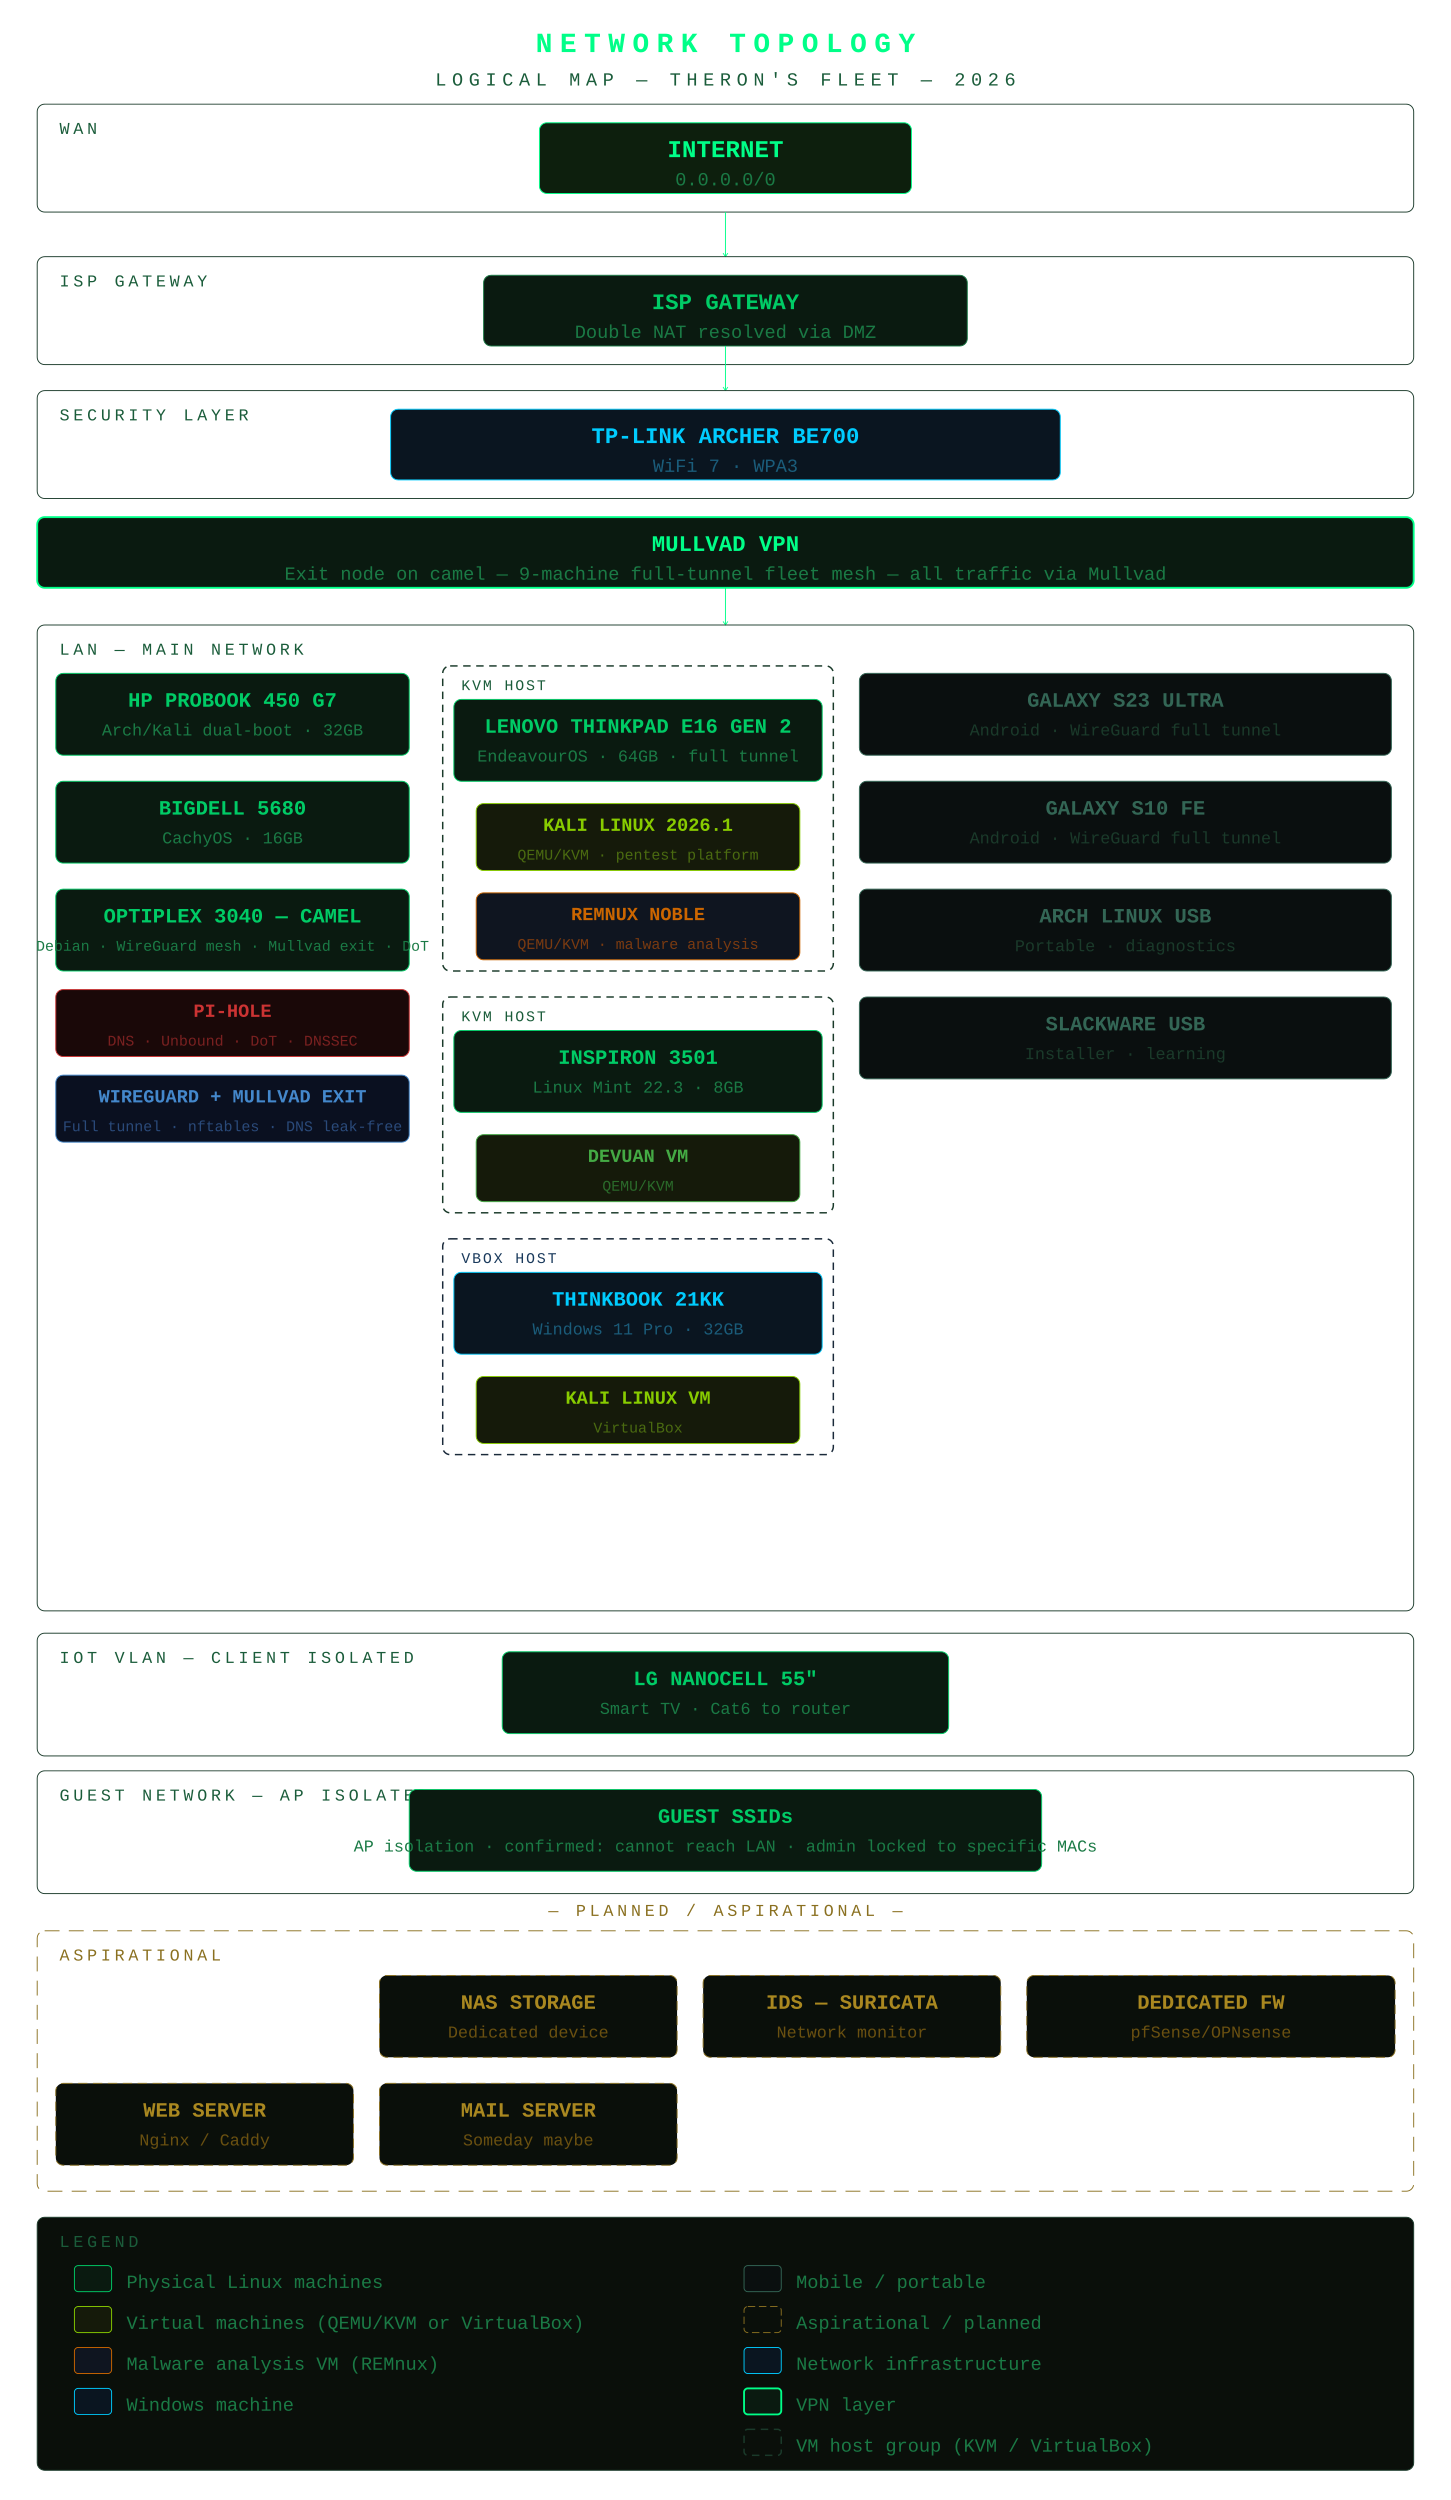
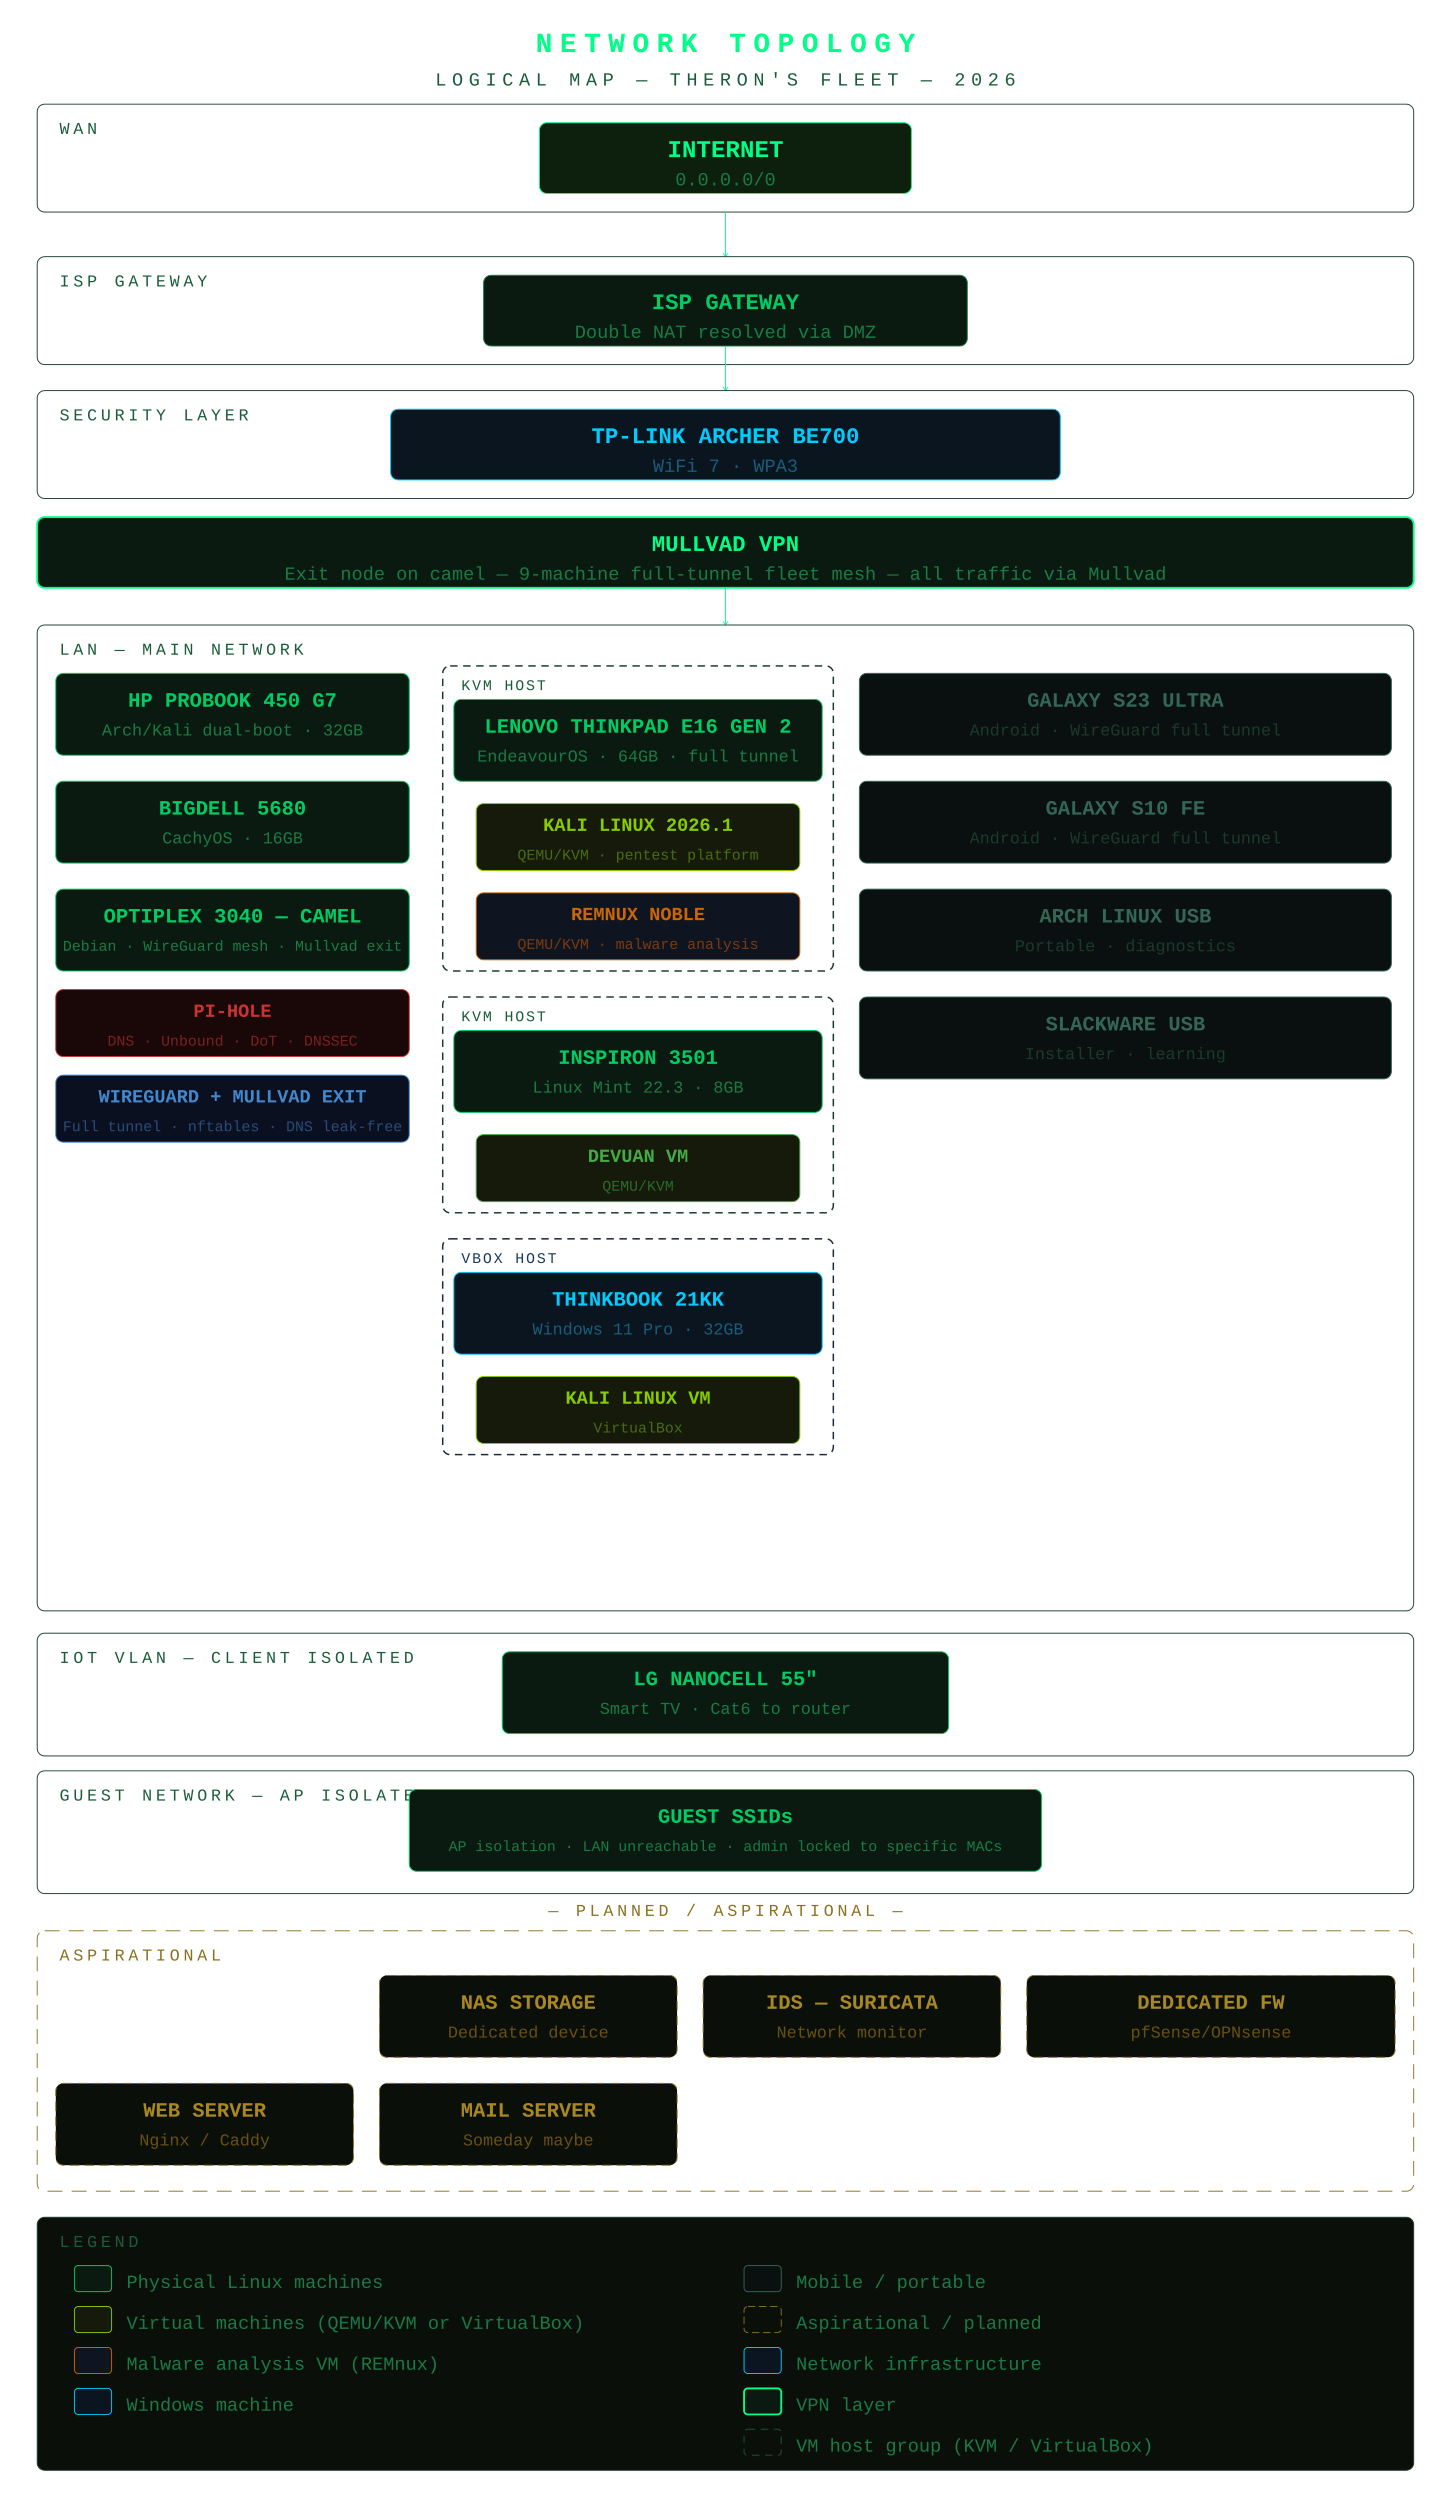
<svg xmlns="http://www.w3.org/2000/svg" width="100%" viewBox="0 0 780 1344" style="background:#0a0f0a;border-radius:8px">
  <defs>
    <marker id="arrow" viewBox="0 0 10 10" refX="8" refY="5" markerWidth="6" markerHeight="6" orient="auto-start-reverse">
      <path d="M2 1L8 5L2 9" fill="none" stroke="context-stroke" stroke-width="1.5" stroke-linecap="round" stroke-linejoin="round" />
    </marker>
  </defs>
  <text font-family="'Courier New',monospace" font-size="15" font-weight="bold" fill="#00ff88" x="390" y="28" text-anchor="middle" letter-spacing="4">NETWORK TOPOLOGY</text>
  <text font-family="'Courier New',monospace" font-size="10" fill="#1a5c3a" x="390" y="46" text-anchor="middle" letter-spacing="3">LOGICAL MAP — THERON'S FLEET — 2026</text>
  <rect x="20" y="56" width="740" height="58" rx="4" fill="none" stroke="#1a3a2a" stroke-width="0.5" />
  <text font-family="'Courier New',monospace" font-size="9" fill="#1a5c3a" x="32" y="72" letter-spacing="2">WAN</text>
  <rect x="290" y="66" width="200" height="38" rx="4" fill="#0d1f0d" stroke="#00ff88" stroke-width="0.5" />
  <text font-family="'Courier New',monospace" font-size="13" font-weight="bold" fill="#00ff88" x="390" y="81" text-anchor="middle" dominant-baseline="central">INTERNET</text>
  <text font-family="'Courier New',monospace" font-size="10" fill="#1a7a45" x="390" y="97" text-anchor="middle" dominant-baseline="central">0.0.0.0/0</text>
  <line x1="390" y1="114" x2="390" y2="138" stroke="#00ff88" stroke-width="0.5" marker-end="url(#arrow)" />
  <rect x="20" y="138" width="740" height="58" rx="4" fill="none" stroke="#1a3a2a" stroke-width="0.5" />
  <text font-family="'Courier New',monospace" font-size="9" fill="#1a5c3a" x="32" y="154" letter-spacing="2">ISP GATEWAY</text>
  <rect x="260" y="148" width="260" height="38" rx="4" fill="#0a1a10" stroke="#1a7a45" stroke-width="0.5" />
  <text font-family="'Courier New',monospace" font-size="12" font-weight="bold" fill="#00cc66" x="390" y="163" text-anchor="middle" dominant-baseline="central">ISP GATEWAY</text>
  <text font-family="'Courier New',monospace" font-size="10" fill="#1a7a45" x="390" y="179" text-anchor="middle" dominant-baseline="central">Double NAT resolved via DMZ</text>
  <line x1="390" y1="186" x2="390" y2="210" stroke="#00ff88" stroke-width="0.5" marker-end="url(#arrow)" />
  <rect x="20" y="210" width="740" height="58" rx="4" fill="none" stroke="#1a3a2a" stroke-width="0.5" />
  <text font-family="'Courier New',monospace" font-size="9" fill="#1a5c3a" x="32" y="226" letter-spacing="2">SECURITY LAYER</text>
  <rect x="210" y="220" width="360" height="38" rx="4" fill="#0a1520" stroke="#00ccff" stroke-width="0.5" />
  <text font-family="'Courier New',monospace" font-size="12" font-weight="bold" fill="#00ccff" x="390" y="235" text-anchor="middle" dominant-baseline="central">TP-LINK ARCHER BE700</text>
  <text font-family="'Courier New',monospace" font-size="10" fill="#1a5c7a" x="390" y="251" text-anchor="middle" dominant-baseline="central">WiFi 7 · WPA3</text>
  <rect x="20" y="278" width="740" height="38" rx="4" fill="#0a1a10" stroke="#00ff88" stroke-width="1" />
  <text font-family="'Courier New',monospace" font-size="12" font-weight="bold" fill="#00ff88" x="390" y="293" text-anchor="middle" dominant-baseline="central">MULLVAD VPN</text>
  <text font-family="'Courier New',monospace" font-size="10" fill="#1a7a45" x="390" y="309" text-anchor="middle" dominant-baseline="central">Exit node on camel — 9-machine full-tunnel fleet mesh — all traffic via Mullvad</text>
  <line x1="390" y1="316" x2="390" y2="336" stroke="#00ff88" stroke-width="0.5" marker-end="url(#arrow)" />
  <rect x="20" y="336" width="740" height="530" rx="4" fill="none" stroke="#1a3a2a" stroke-width="0.5" />
  <text font-family="'Courier New',monospace" font-size="9" fill="#1a5c3a" x="32" y="352" letter-spacing="2">LAN — MAIN NETWORK</text>
  <rect x="30" y="362" width="190" height="44" rx="4" fill="#0a1a10" stroke="#00cc66" stroke-width="0.5" />
  <text font-family="'Courier New',monospace" font-size="11" font-weight="bold" fill="#00cc66" x="125" y="377" text-anchor="middle" dominant-baseline="central">HP PROBOOK 450 G7</text>
  <text font-family="'Courier New',monospace" font-size="9" fill="#1a7a45" x="125" y="393" text-anchor="middle" dominant-baseline="central">Arch/Kali dual-boot · 32GB</text>
  <rect x="30" y="420" width="190" height="44" rx="4" fill="#0a1a10" stroke="#00cc66" stroke-width="0.5" />
  <text font-family="'Courier New',monospace" font-size="11" font-weight="bold" fill="#00cc66" x="125" y="435" text-anchor="middle" dominant-baseline="central">BIGDELL 5680</text>
  <text font-family="'Courier New',monospace" font-size="9" fill="#1a7a45" x="125" y="451" text-anchor="middle" dominant-baseline="central">CachyOS · 16GB</text>
  <rect x="30" y="478" width="190" height="44" rx="4" fill="#0a1a10" stroke="#00cc66" stroke-width="0.5" />
  <text font-family="'Courier New',monospace" font-size="11" font-weight="bold" fill="#00cc66" x="125" y="493" text-anchor="middle" dominant-baseline="central">OPTIPLEX 3040 — CAMEL</text>
-   <text font-family="'Courier New',monospace" font-size="8" fill="#1a7a45" x="125" y="509" text-anchor="middle" dominant-baseline="central">Debian · WireGuard mesh · Mullvad exit · DoT</text>
+   <text font-family="'Courier New',monospace" font-size="8" fill="#1a7a45" x="125" y="509" text-anchor="middle" dominant-baseline="central">Debian · WireGuard mesh · Mullvad exit</text>
  <rect x="30" y="532" width="190" height="36" rx="4" fill="#1a0808" stroke="#cc3333" stroke-width="0.5" />
  <text font-family="'Courier New',monospace" font-size="10" font-weight="bold" fill="#cc3333" x="125" y="544" text-anchor="middle" dominant-baseline="central">PI-HOLE</text>
  <text font-family="'Courier New',monospace" font-size="8" fill="#7a2020" x="125" y="560" text-anchor="middle" dominant-baseline="central">DNS · Unbound · DoT · DNSSEC</text>
  <rect x="30" y="578" width="190" height="36" rx="4" fill="#0a1020" stroke="#4488cc" stroke-width="0.5" />
  <text font-family="'Courier New',monospace" font-size="10" font-weight="bold" fill="#4488cc" x="125" y="590" text-anchor="middle" dominant-baseline="central">WIREGUARD + MULLVAD EXIT</text>
  <text font-family="'Courier New',monospace" font-size="8" fill="#2a4a7a" x="125" y="606" text-anchor="middle" dominant-baseline="central">Full tunnel · nftables · DNS leak-free</text>
  <rect x="238" y="358" width="210" height="164" rx="4" fill="none" stroke="#1a3a2a" stroke-width="0.8" stroke-dasharray="4 3" />
  <text font-family="'Courier New',monospace" font-size="8" fill="#1a5c3a" x="248" y="371" letter-spacing="1">KVM HOST</text>
  <rect x="244" y="376" width="198" height="44" rx="4" fill="#0a1a10" stroke="#00cc66" stroke-width="0.5" />
  <text font-family="'Courier New',monospace" font-size="11" font-weight="bold" fill="#00cc66" x="343" y="391" text-anchor="middle" dominant-baseline="central">LENOVO THINKPAD E16 GEN 2</text>
  <text font-family="'Courier New',monospace" font-size="9" fill="#1a7a45" x="343" y="407" text-anchor="middle" dominant-baseline="central">EndeavourOS · 64GB · full tunnel</text>
  <rect x="256" y="432" width="174" height="36" rx="4" fill="#151a0a" stroke="#88cc00" stroke-width="0.5" />
  <text font-family="'Courier New',monospace" font-size="10" font-weight="bold" fill="#88cc00" x="343" y="444" text-anchor="middle" dominant-baseline="central">KALI LINUX 2026.1</text>
  <text font-family="'Courier New',monospace" font-size="8" fill="#4a6a10" x="343" y="460" text-anchor="middle" dominant-baseline="central">QEMU/KVM · pentest platform</text>
  <rect x="256" y="480" width="174" height="36" rx="4" fill="#0f1520" stroke="#cc6600" stroke-width="0.5" />
  <text font-family="'Courier New',monospace" font-size="10" font-weight="bold" fill="#cc6600" x="343" y="492" text-anchor="middle" dominant-baseline="central">REMNUX NOBLE</text>
  <text font-family="'Courier New',monospace" font-size="8" fill="#7a3a10" x="343" y="508" text-anchor="middle" dominant-baseline="central">QEMU/KVM · malware analysis</text>
  <rect x="238" y="536" width="210" height="116" rx="4" fill="none" stroke="#1a3a2a" stroke-width="0.8" stroke-dasharray="4 3" />
  <text font-family="'Courier New',monospace" font-size="8" fill="#1a5c3a" x="248" y="549" letter-spacing="1">KVM HOST</text>
  <rect x="244" y="554" width="198" height="44" rx="4" fill="#0a1a10" stroke="#00cc66" stroke-width="0.5" />
  <text font-family="'Courier New',monospace" font-size="11" font-weight="bold" fill="#00cc66" x="343" y="569" text-anchor="middle" dominant-baseline="central">INSPIRON 3501</text>
  <text font-family="'Courier New',monospace" font-size="9" fill="#1a7a45" x="343" y="585" text-anchor="middle" dominant-baseline="central">Linux Mint 22.3 · 8GB</text>
  <rect x="256" y="610" width="174" height="36" rx="4" fill="#151a0a" stroke="#44aa44" stroke-width="0.5" />
  <text font-family="'Courier New',monospace" font-size="10" font-weight="bold" fill="#44aa44" x="343" y="622" text-anchor="middle" dominant-baseline="central">DEVUAN VM</text>
  <text font-family="'Courier New',monospace" font-size="8" fill="#2a6a2a" x="343" y="638" text-anchor="middle" dominant-baseline="central">QEMU/KVM</text>
  <rect x="238" y="666" width="210" height="116" rx="4" fill="none" stroke="#1a2a3a" stroke-width="0.8" stroke-dasharray="4 3" />
  <text font-family="'Courier New',monospace" font-size="8" fill="#1a3a5c" x="248" y="679" letter-spacing="1">VBOX HOST</text>
  <rect x="244" y="684" width="198" height="44" rx="4" fill="#0a1520" stroke="#00ccff" stroke-width="0.5" />
  <text font-family="'Courier New',monospace" font-size="11" font-weight="bold" fill="#00ccff" x="343" y="699" text-anchor="middle" dominant-baseline="central">THINKBOOK 21KK</text>
  <text font-family="'Courier New',monospace" font-size="9" fill="#1a5c7a" x="343" y="715" text-anchor="middle" dominant-baseline="central">Windows 11 Pro · 32GB</text>
  <rect x="256" y="740" width="174" height="36" rx="4" fill="#151a0a" stroke="#88cc00" stroke-width="0.5" />
  <text font-family="'Courier New',monospace" font-size="10" font-weight="bold" fill="#88cc00" x="343" y="752" text-anchor="middle" dominant-baseline="central">KALI LINUX VM</text>
  <text font-family="'Courier New',monospace" font-size="8" fill="#4a6a10" x="343" y="768" text-anchor="middle" dominant-baseline="central">VirtualBox</text>
  <rect x="462" y="362" width="286" height="44" rx="4" fill="#0a0f0f" stroke="#336655" stroke-width="0.5" />
  <text font-family="'Courier New',monospace" font-size="11" font-weight="bold" fill="#336655" x="605" y="377" text-anchor="middle" dominant-baseline="central">GALAXY S23 ULTRA</text>
  <text font-family="'Courier New',monospace" font-size="9" fill="#1a3a2a" x="605" y="393" text-anchor="middle" dominant-baseline="central">Android · WireGuard full tunnel</text>
  <rect x="462" y="420" width="286" height="44" rx="4" fill="#0a0f0f" stroke="#336655" stroke-width="0.5" />
  <text font-family="'Courier New',monospace" font-size="11" font-weight="bold" fill="#336655" x="605" y="435" text-anchor="middle" dominant-baseline="central">GALAXY S10 FE</text>
  <text font-family="'Courier New',monospace" font-size="9" fill="#1a3a2a" x="605" y="451" text-anchor="middle" dominant-baseline="central">Android · WireGuard full tunnel</text>
  <rect x="462" y="478" width="286" height="44" rx="4" fill="#0a0f0f" stroke="#336655" stroke-width="0.5" />
  <text font-family="'Courier New',monospace" font-size="11" font-weight="bold" fill="#336655" x="605" y="493" text-anchor="middle" dominant-baseline="central">ARCH LINUX USB</text>
  <text font-family="'Courier New',monospace" font-size="9" fill="#1a3a2a" x="605" y="509" text-anchor="middle" dominant-baseline="central">Portable · diagnostics</text>
  <rect x="462" y="536" width="286" height="44" rx="4" fill="#0a0f0f" stroke="#336655" stroke-width="0.5" />
  <text font-family="'Courier New',monospace" font-size="11" font-weight="bold" fill="#336655" x="605" y="551" text-anchor="middle" dominant-baseline="central">SLACKWARE USB</text>
  <text font-family="'Courier New',monospace" font-size="9" fill="#1a3a2a" x="605" y="567" text-anchor="middle" dominant-baseline="central">Installer · learning</text>
  <rect x="20" y="878" width="740" height="66" rx="4" fill="none" stroke="#1a3a2a" stroke-width="0.5" />
  <text font-family="'Courier New',monospace" font-size="9" fill="#1a5c3a" x="32" y="894" letter-spacing="2">IOT VLAN — CLIENT ISOLATED</text>
  <rect x="270" y="888" width="240" height="44" rx="4" fill="#0a1a10" stroke="#00cc66" stroke-width="0.5" />
  <text font-family="'Courier New',monospace" font-size="11" font-weight="bold" fill="#00cc66" x="390" y="903" text-anchor="middle" dominant-baseline="central">LG NANOCELL 55"</text>
  <text font-family="'Courier New',monospace" font-size="9" fill="#1a7a45" x="390" y="919" text-anchor="middle" dominant-baseline="central">Smart TV · Cat6 to router</text>
  <rect x="20" y="952" width="740" height="66" rx="4" fill="none" stroke="#1a3a2a" stroke-width="0.5" />
  <text font-family="'Courier New',monospace" font-size="9" fill="#1a5c3a" x="32" y="968" letter-spacing="2">GUEST NETWORK — AP ISOLATED</text>
  <rect x="220" y="962" width="340" height="44" rx="4" fill="#0a1a10" stroke="#00cc66" stroke-width="0.5" />
  <text font-family="'Courier New',monospace" font-size="11" font-weight="bold" fill="#00cc66" x="390" y="977" text-anchor="middle" dominant-baseline="central">GUEST SSIDs</text>
-   <text font-family="'Courier New',monospace" font-size="9" fill="#1a7a45" x="390" y="993" text-anchor="middle" dominant-baseline="central">AP isolation · confirmed: cannot reach LAN · admin locked to specific MACs</text>
+   <text font-family="'Courier New',monospace" font-size="8" fill="#1a7a45" x="390" y="993" text-anchor="middle" dominant-baseline="central">AP isolation · LAN unreachable · admin locked to specific MACs</text>
  <text font-family="'Courier New',monospace" font-size="9" fill="#8a7020" x="390" y="1030" text-anchor="middle" letter-spacing="2">— PLANNED / ASPIRATIONAL —</text>
  <rect x="20" y="1038" width="740" height="140" rx="4" fill="none" stroke="#8a7020" stroke-width="0.5" stroke-dasharray="8 5" />
  <text font-family="'Courier New',monospace" font-size="9" fill="#8a7020" x="32" y="1054" letter-spacing="2">ASPIRATIONAL</text>
  <rect x="204" y="1062" width="160" height="44" rx="4" fill="#0a0f0a" stroke="#8a7020" stroke-width="0.5" stroke-dasharray="5 3" />
  <text font-family="'Courier New',monospace" font-size="11" font-weight="bold" fill="#aa8820" x="284" y="1077" text-anchor="middle" dominant-baseline="central">NAS STORAGE</text>
  <text font-family="'Courier New',monospace" font-size="9" fill="#6a5010" x="284" y="1093" text-anchor="middle" dominant-baseline="central">Dedicated device</text>
  <rect x="378" y="1062" width="160" height="44" rx="4" fill="#0a0f0a" stroke="#8a7020" stroke-width="0.5" stroke-dasharray="5 3" />
  <text font-family="'Courier New',monospace" font-size="11" font-weight="bold" fill="#aa8820" x="458" y="1077" text-anchor="middle" dominant-baseline="central">IDS — SURICATA</text>
  <text font-family="'Courier New',monospace" font-size="9" fill="#6a5010" x="458" y="1093" text-anchor="middle" dominant-baseline="central">Network monitor</text>
  <rect x="552" y="1062" width="198" height="44" rx="4" fill="#0a0f0a" stroke="#8a7020" stroke-width="0.5" stroke-dasharray="5 3" />
  <text font-family="'Courier New',monospace" font-size="11" font-weight="bold" fill="#aa8820" x="651" y="1077" text-anchor="middle" dominant-baseline="central">DEDICATED FW</text>
  <text font-family="'Courier New',monospace" font-size="9" fill="#6a5010" x="651" y="1093" text-anchor="middle" dominant-baseline="central">pfSense/OPNsense</text>
  <rect x="30" y="1120" width="160" height="44" rx="4" fill="#0a0f0a" stroke="#8a7020" stroke-width="0.5" stroke-dasharray="5 3" />
  <text font-family="'Courier New',monospace" font-size="11" font-weight="bold" fill="#aa8820" x="110" y="1135" text-anchor="middle" dominant-baseline="central">WEB SERVER</text>
  <text font-family="'Courier New',monospace" font-size="9" fill="#6a5010" x="110" y="1151" text-anchor="middle" dominant-baseline="central">Nginx / Caddy</text>
  <rect x="204" y="1120" width="160" height="44" rx="4" fill="#0a0f0a" stroke="#8a7020" stroke-width="0.5" stroke-dasharray="5 3" />
  <text font-family="'Courier New',monospace" font-size="11" font-weight="bold" fill="#aa8820" x="284" y="1135" text-anchor="middle" dominant-baseline="central">MAIL SERVER</text>
  <text font-family="'Courier New',monospace" font-size="9" fill="#6a5010" x="284" y="1151" text-anchor="middle" dominant-baseline="central">Someday maybe</text>
  <rect x="20" y="1192" width="740" height="136" rx="4" fill="#0a0f0a" stroke="#1a3a2a" stroke-width="0.5" />
  <text font-family="'Courier New',monospace" font-size="9" fill="#1a5c3a" x="32" y="1208" letter-spacing="2">LEGEND</text>
  <rect x="40" y="1218" width="20" height="14" rx="2" fill="#0a1a10" stroke="#00cc66" stroke-width="0.5" />
  <text font-family="'Courier New',monospace" font-size="10" fill="#1a7a45" x="68" y="1230">Physical Linux machines</text>
  <rect x="40" y="1240" width="20" height="14" rx="2" fill="#151a0a" stroke="#88cc00" stroke-width="0.5" />
  <text font-family="'Courier New',monospace" font-size="10" fill="#1a7a45" x="68" y="1252">Virtual machines (QEMU/KVM or VirtualBox)</text>
  <rect x="40" y="1262" width="20" height="14" rx="2" fill="#0f1520" stroke="#cc6600" stroke-width="0.5" />
  <text font-family="'Courier New',monospace" font-size="10" fill="#1a7a45" x="68" y="1274">Malware analysis VM (REMnux)</text>
  <rect x="40" y="1284" width="20" height="14" rx="2" fill="#0a1520" stroke="#00ccff" stroke-width="0.5" />
  <text font-family="'Courier New',monospace" font-size="10" fill="#1a7a45" x="68" y="1296">Windows machine</text>
  <rect x="400" y="1218" width="20" height="14" rx="2" fill="#0a0f0f" stroke="#336655" stroke-width="0.5" />
  <text font-family="'Courier New',monospace" font-size="10" fill="#1a7a45" x="428" y="1230">Mobile / portable</text>
  <rect x="400" y="1240" width="20" height="14" rx="2" fill="#0a0f0a" stroke="#8a7020" stroke-width="0.5" stroke-dasharray="4 2" />
  <text font-family="'Courier New',monospace" font-size="10" fill="#1a7a45" x="428" y="1252">Aspirational / planned</text>
  <rect x="400" y="1262" width="20" height="14" rx="2" fill="#0a1520" stroke="#00ccff" stroke-width="0.5" />
  <text font-family="'Courier New',monospace" font-size="10" fill="#1a7a45" x="428" y="1274">Network infrastructure</text>
  <rect x="400" y="1284" width="20" height="14" rx="2" fill="#0a1a10" stroke="#00ff88" stroke-width="1" />
  <text font-family="'Courier New',monospace" font-size="10" fill="#1a7a45" x="428" y="1296">VPN layer</text>
  <rect x="400" y="1306" width="20" height="14" rx="2" fill="none" stroke="#1a3a2a" stroke-width="0.8" stroke-dasharray="4 3" />
  <text font-family="'Courier New',monospace" font-size="10" fill="#1a7a45" x="428" y="1318">VM host group (KVM / VirtualBox)</text>
</svg>
